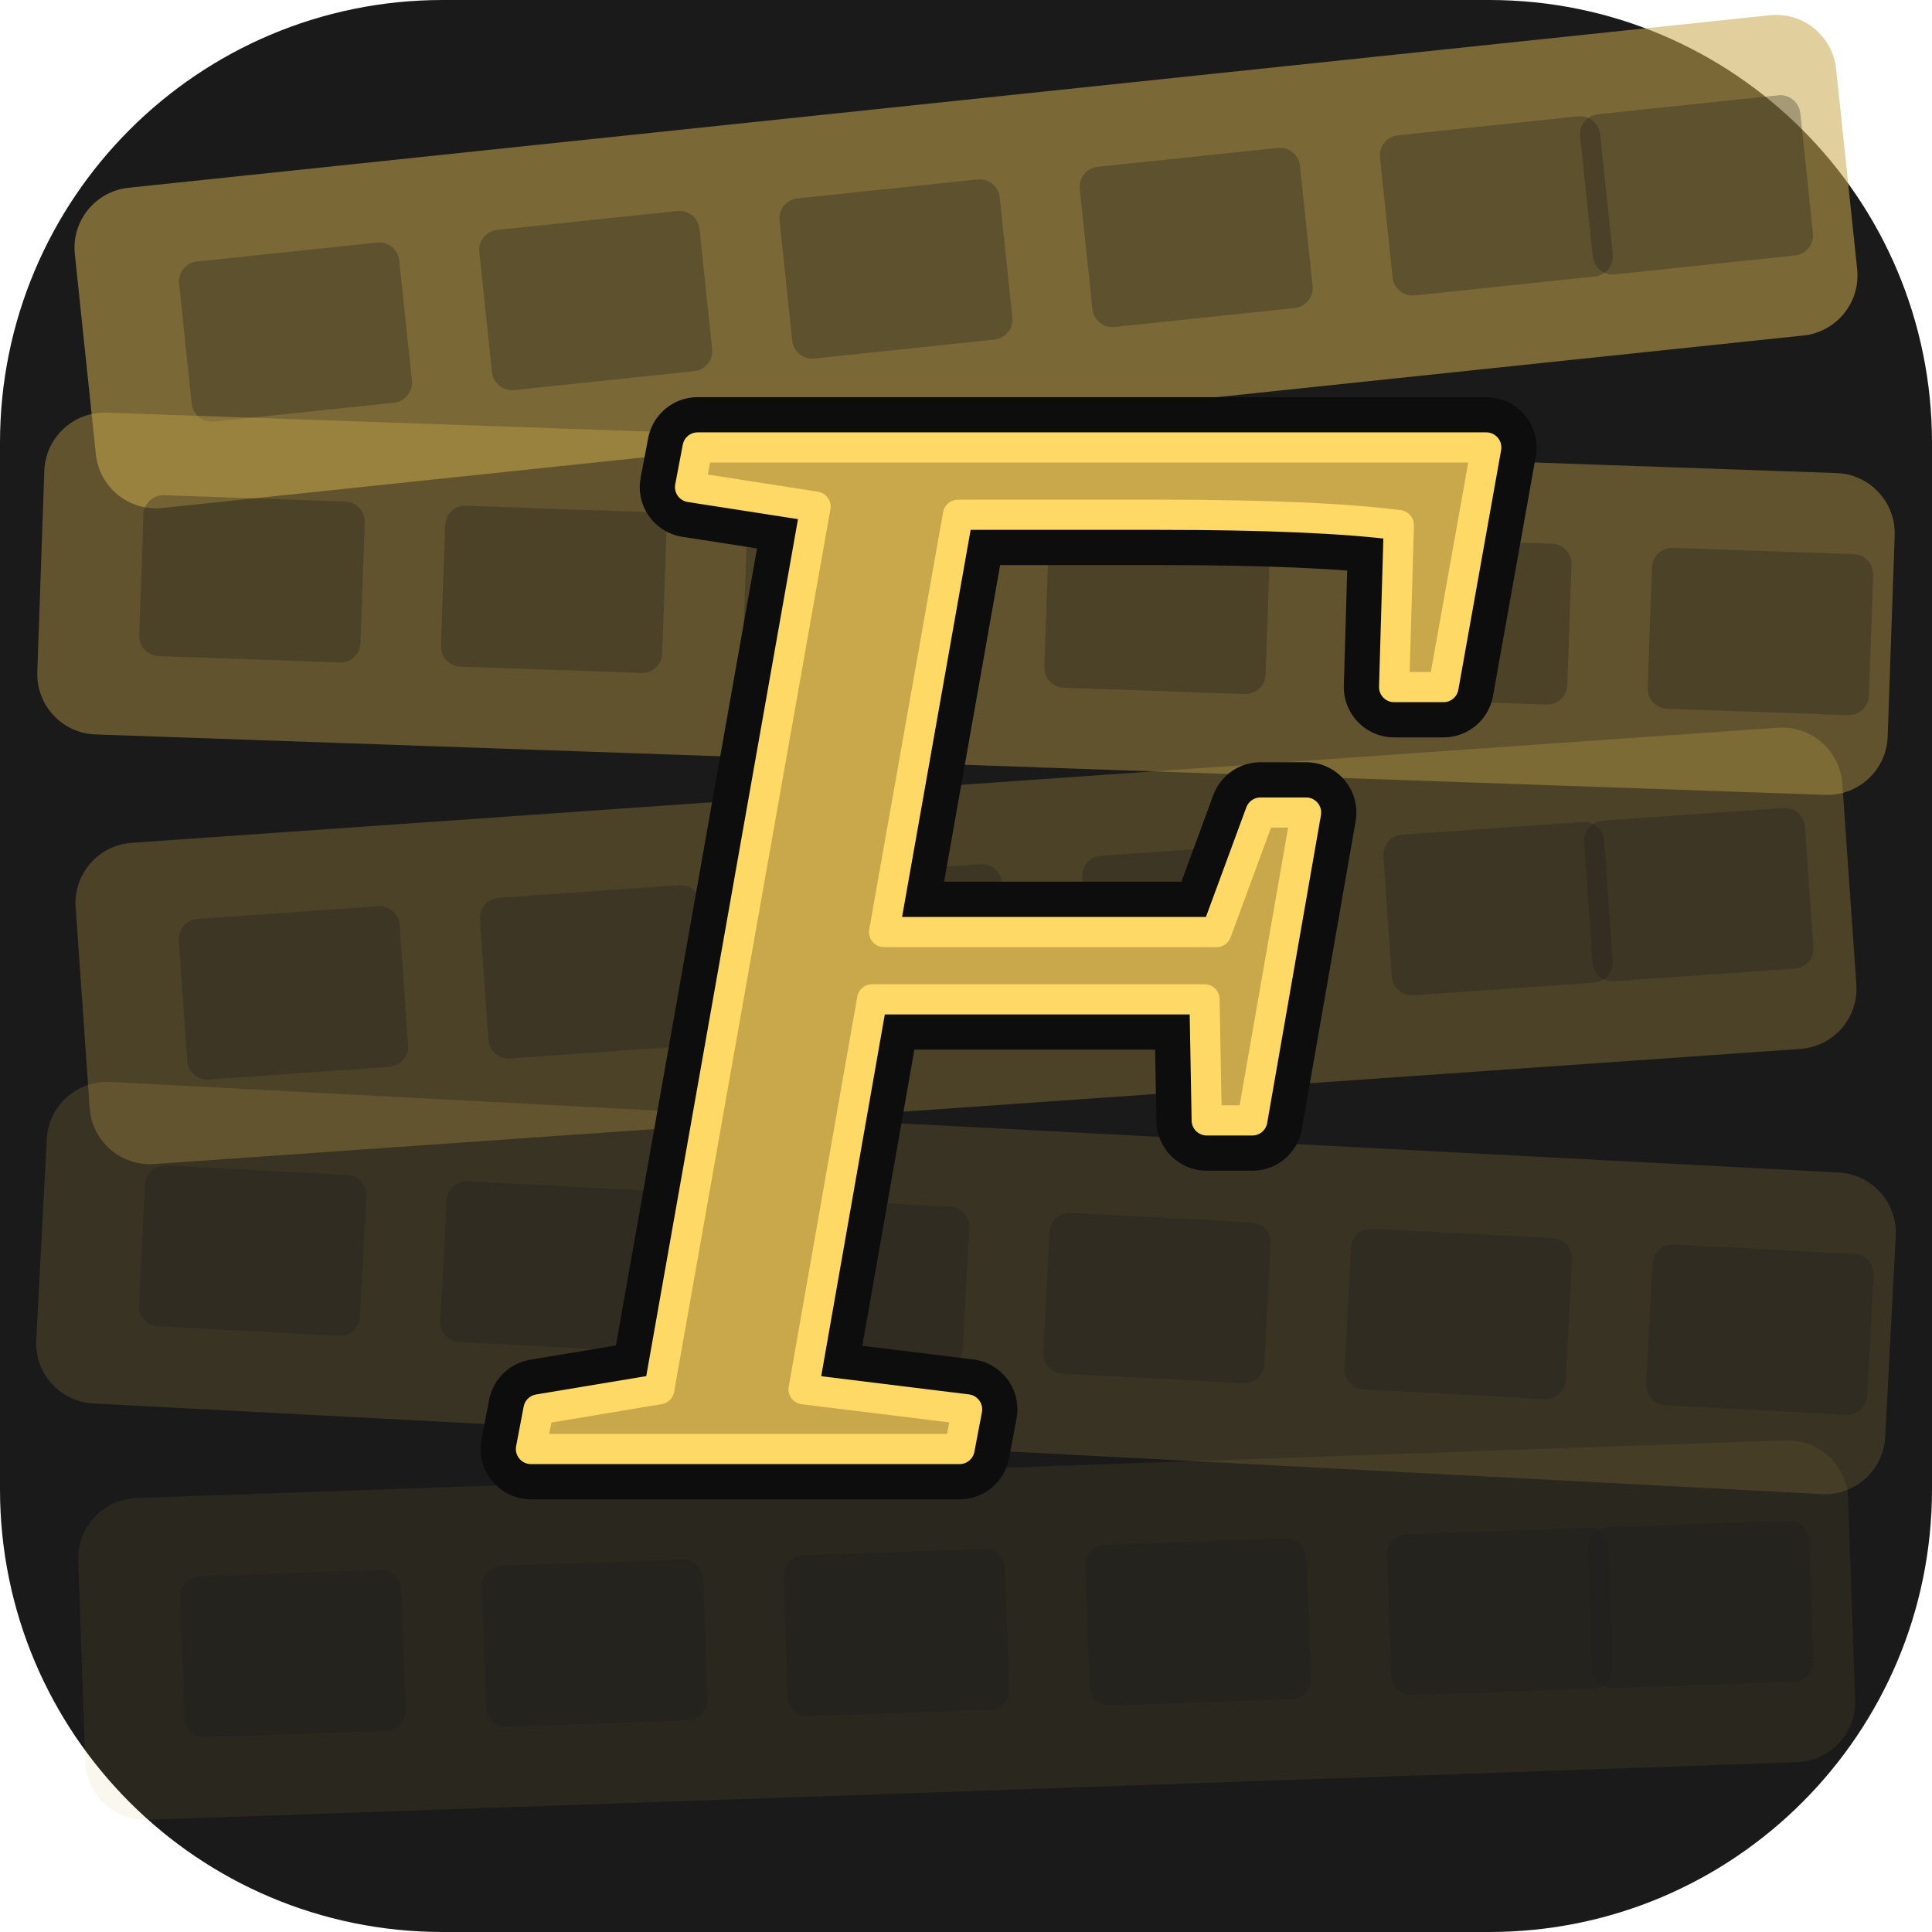
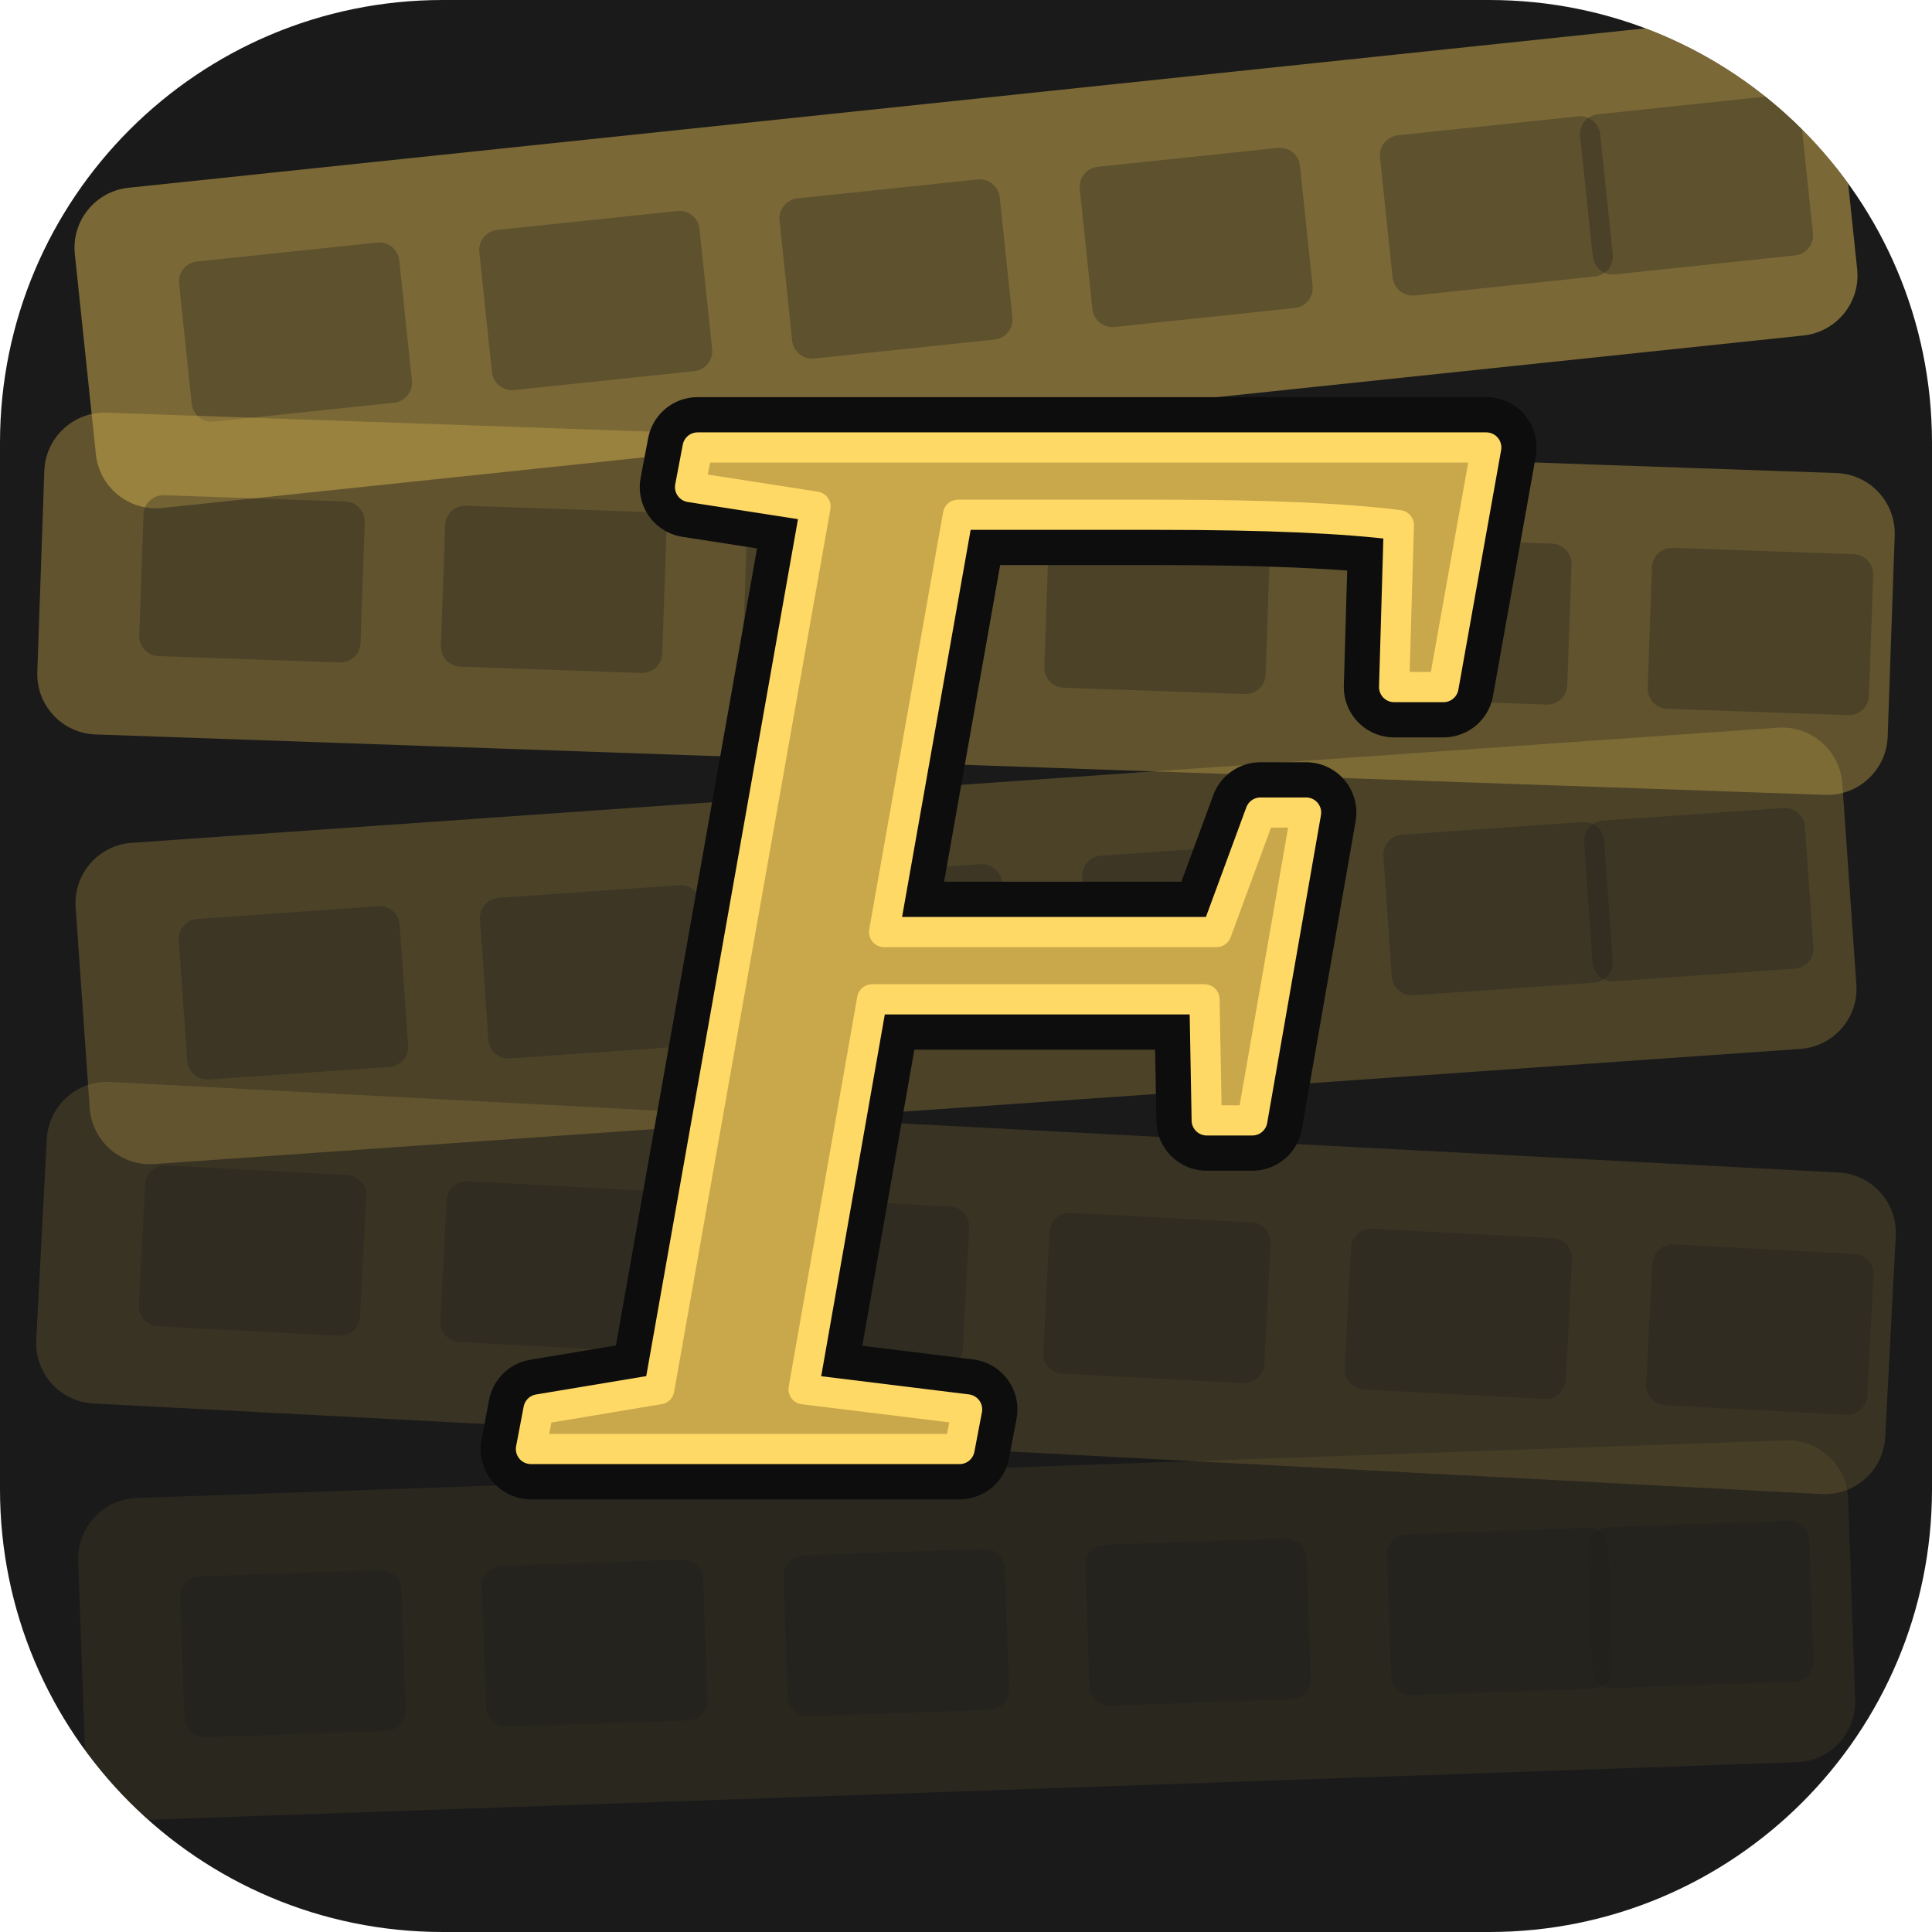
<svg xmlns="http://www.w3.org/2000/svg" viewBox="0 0 96 96">
+   <defs>
+     <clipPath id="icon-boundary">
+       <rect width="96" height="96" rx="22" ry="22" />
+     </clipPath>
+   </defs>
  <rect width="96" height="96" rx="22" fill="#1a1a1a" />
-   <g transform="rotate(-6, 48, 13)">
-     <rect x="4" y="5" width="88" height="16" rx="3" fill="#c9a84c" opacity="0.55" />
-     <rect x="9" y="9" width="11" height="8" rx="1" fill="#1a1a1a" opacity="0.30" />
-     <rect x="24" y="9" width="11" height="8" rx="1" fill="#1a1a1a" opacity="0.30" />
-     <rect x="39" y="9" width="11" height="8" rx="1" fill="#1a1a1a" opacity="0.30" />
-     <rect x="54" y="9" width="11" height="8" rx="1" fill="#1a1a1a" opacity="0.30" />
-     <rect x="69" y="9" width="11" height="8" rx="1" fill="#1a1a1a" opacity="0.30" />
-     <rect x="79" y="9" width="11" height="8" rx="1" fill="#1a1a1a" opacity="0.30" />
-   </g>
-   <g transform="rotate(2, 48, 30)">
-     <rect x="2" y="22" width="92" height="16" rx="3" fill="#c9a84c" opacity="0.40" />
-     <rect x="7" y="26" width="11" height="8" rx="1" fill="#1a1a1a" opacity="0.30" />
-     <rect x="22" y="26" width="11" height="8" rx="1" fill="#1a1a1a" opacity="0.30" />
-     <rect x="37" y="26" width="11" height="8" rx="1" fill="#1a1a1a" opacity="0.30" />
-     <rect x="52" y="26" width="11" height="8" rx="1" fill="#1a1a1a" opacity="0.30" />
-     <rect x="67" y="26" width="11" height="8" rx="1" fill="#1a1a1a" opacity="0.30" />
-     <rect x="82" y="26" width="11" height="8" rx="1" fill="#1a1a1a" opacity="0.30" />
-   </g>
-   <g transform="rotate(-4, 48, 47)">
-     <rect x="4" y="39" width="88" height="16" rx="3" fill="#c9a84c" opacity="0.28" />
-     <rect x="9" y="43" width="11" height="8" rx="1" fill="#1a1a1a" opacity="0.30" />
-     <rect x="24" y="43" width="11" height="8" rx="1" fill="#1a1a1a" opacity="0.30" />
-     <rect x="39" y="43" width="11" height="8" rx="1" fill="#1a1a1a" opacity="0.30" />
-     <rect x="54" y="43" width="11" height="8" rx="1" fill="#1a1a1a" opacity="0.30" />
-     <rect x="69" y="43" width="11" height="8" rx="1" fill="#1a1a1a" opacity="0.30" />
-     <rect x="79" y="43" width="11" height="8" rx="1" fill="#1a1a1a" opacity="0.30" />
-   </g>
-   <g transform="rotate(3, 48, 64)">
-     <rect x="2" y="56" width="92" height="16" rx="3" fill="#c9a84c" opacity="0.18" />
-     <rect x="7" y="60" width="11" height="8" rx="1" fill="#1a1a1a" opacity="0.30" />
-     <rect x="22" y="60" width="11" height="8" rx="1" fill="#1a1a1a" opacity="0.30" />
-     <rect x="37" y="60" width="11" height="8" rx="1" fill="#1a1a1a" opacity="0.30" />
-     <rect x="52" y="60" width="11" height="8" rx="1" fill="#1a1a1a" opacity="0.30" />
-     <rect x="67" y="60" width="11" height="8" rx="1" fill="#1a1a1a" opacity="0.30" />
-     <rect x="82" y="60" width="11" height="8" rx="1" fill="#1a1a1a" opacity="0.30" />
-   </g>
-   <g transform="rotate(-2, 48, 80)">
-     <rect x="4" y="73" width="88" height="16" rx="3" fill="#c9a84c" opacity="0.09" />
-     <rect x="9" y="77" width="11" height="8" rx="1" fill="#1a1a1a" opacity="0.30" />
-     <rect x="24" y="77" width="11" height="8" rx="1" fill="#1a1a1a" opacity="0.30" />
-     <rect x="39" y="77" width="11" height="8" rx="1" fill="#1a1a1a" opacity="0.30" />
-     <rect x="54" y="77" width="11" height="8" rx="1" fill="#1a1a1a" opacity="0.30" />
-     <rect x="69" y="77" width="11" height="8" rx="1" fill="#1a1a1a" opacity="0.30" />
-     <rect x="79" y="77" width="11" height="8" rx="1" fill="#1a1a1a" opacity="0.30" />
+   <g clip-path="url(#icon-boundary)">
+     <g transform="rotate(-6, 48, 13)">
+       <rect x="4" y="5" width="88" height="16" rx="3" fill="#c9a84c" opacity="0.55" />
+       <rect x="9" y="9" width="11" height="8" rx="1" fill="#1a1a1a" opacity="0.30" />
+       <rect x="24" y="9" width="11" height="8" rx="1" fill="#1a1a1a" opacity="0.30" />
+       <rect x="39" y="9" width="11" height="8" rx="1" fill="#1a1a1a" opacity="0.30" />
+       <rect x="54" y="9" width="11" height="8" rx="1" fill="#1a1a1a" opacity="0.30" />
+       <rect x="69" y="9" width="11" height="8" rx="1" fill="#1a1a1a" opacity="0.30" />
+       <rect x="79" y="9" width="11" height="8" rx="1" fill="#1a1a1a" opacity="0.30" />
+     </g>
+     <g transform="rotate(2, 48, 30)">
+       <rect x="2" y="22" width="92" height="16" rx="3" fill="#c9a84c" opacity="0.40" />
+       <rect x="7" y="26" width="11" height="8" rx="1" fill="#1a1a1a" opacity="0.30" />
+       <rect x="22" y="26" width="11" height="8" rx="1" fill="#1a1a1a" opacity="0.30" />
+       <rect x="37" y="26" width="11" height="8" rx="1" fill="#1a1a1a" opacity="0.30" />
+       <rect x="52" y="26" width="11" height="8" rx="1" fill="#1a1a1a" opacity="0.30" />
+       <rect x="67" y="26" width="11" height="8" rx="1" fill="#1a1a1a" opacity="0.30" />
+       <rect x="82" y="26" width="11" height="8" rx="1" fill="#1a1a1a" opacity="0.30" />
+     </g>
+     <g transform="rotate(-4, 48, 47)">
+       <rect x="4" y="39" width="88" height="16" rx="3" fill="#c9a84c" opacity="0.28" />
+       <rect x="9" y="43" width="11" height="8" rx="1" fill="#1a1a1a" opacity="0.30" />
+       <rect x="24" y="43" width="11" height="8" rx="1" fill="#1a1a1a" opacity="0.30" />
+       <rect x="39" y="43" width="11" height="8" rx="1" fill="#1a1a1a" opacity="0.30" />
+       <rect x="54" y="43" width="11" height="8" rx="1" fill="#1a1a1a" opacity="0.30" />
+       <rect x="69" y="43" width="11" height="8" rx="1" fill="#1a1a1a" opacity="0.30" />
+       <rect x="79" y="43" width="11" height="8" rx="1" fill="#1a1a1a" opacity="0.30" />
+     </g>
+     <g transform="rotate(3, 48, 64)">
+       <rect x="2" y="56" width="92" height="16" rx="3" fill="#c9a84c" opacity="0.18" />
+       <rect x="7" y="60" width="11" height="8" rx="1" fill="#1a1a1a" opacity="0.30" />
+       <rect x="22" y="60" width="11" height="8" rx="1" fill="#1a1a1a" opacity="0.30" />
+       <rect x="37" y="60" width="11" height="8" rx="1" fill="#1a1a1a" opacity="0.30" />
+       <rect x="52" y="60" width="11" height="8" rx="1" fill="#1a1a1a" opacity="0.30" />
+       <rect x="67" y="60" width="11" height="8" rx="1" fill="#1a1a1a" opacity="0.30" />
+       <rect x="82" y="60" width="11" height="8" rx="1" fill="#1a1a1a" opacity="0.30" />
+     </g>
+     <g transform="rotate(-2, 48, 80)">
+       <rect x="4" y="73" width="88" height="16" rx="3" fill="#c9a84c" opacity="0.09" />
+       <rect x="9" y="77" width="11" height="8" rx="1" fill="#1a1a1a" opacity="0.30" />
+       <rect x="24" y="77" width="11" height="8" rx="1" fill="#1a1a1a" opacity="0.30" />
+       <rect x="39" y="77" width="11" height="8" rx="1" fill="#1a1a1a" opacity="0.30" />
+       <rect x="54" y="77" width="11" height="8" rx="1" fill="#1a1a1a" opacity="0.30" />
+       <rect x="69" y="77" width="11" height="8" rx="1" fill="#1a1a1a" opacity="0.30" />
+       <rect x="79" y="77" width="11" height="8" rx="1" fill="#1a1a1a" opacity="0.30" />
+     </g>
  </g>
  <text x="50" y="72" text-anchor="middle" font-family="'Times New Roman', Times, serif" font-size="76" font-weight="normal" font-style="italic" fill="#0d0d0d" stroke="#0d0d0d" stroke-width="5" stroke-linejoin="round">F</text>
  <text x="50" y="72" text-anchor="middle" font-family="'Times New Roman', Times, serif" font-size="76" font-weight="normal" font-style="italic" fill="#c9a84c">F</text>
  <text x="50" y="72" text-anchor="middle" font-family="'Times New Roman', Times, serif" font-size="76" font-weight="normal" font-style="italic" fill="none" stroke="#ffd966" stroke-width="1.5" stroke-linejoin="round">F</text>
</svg>
